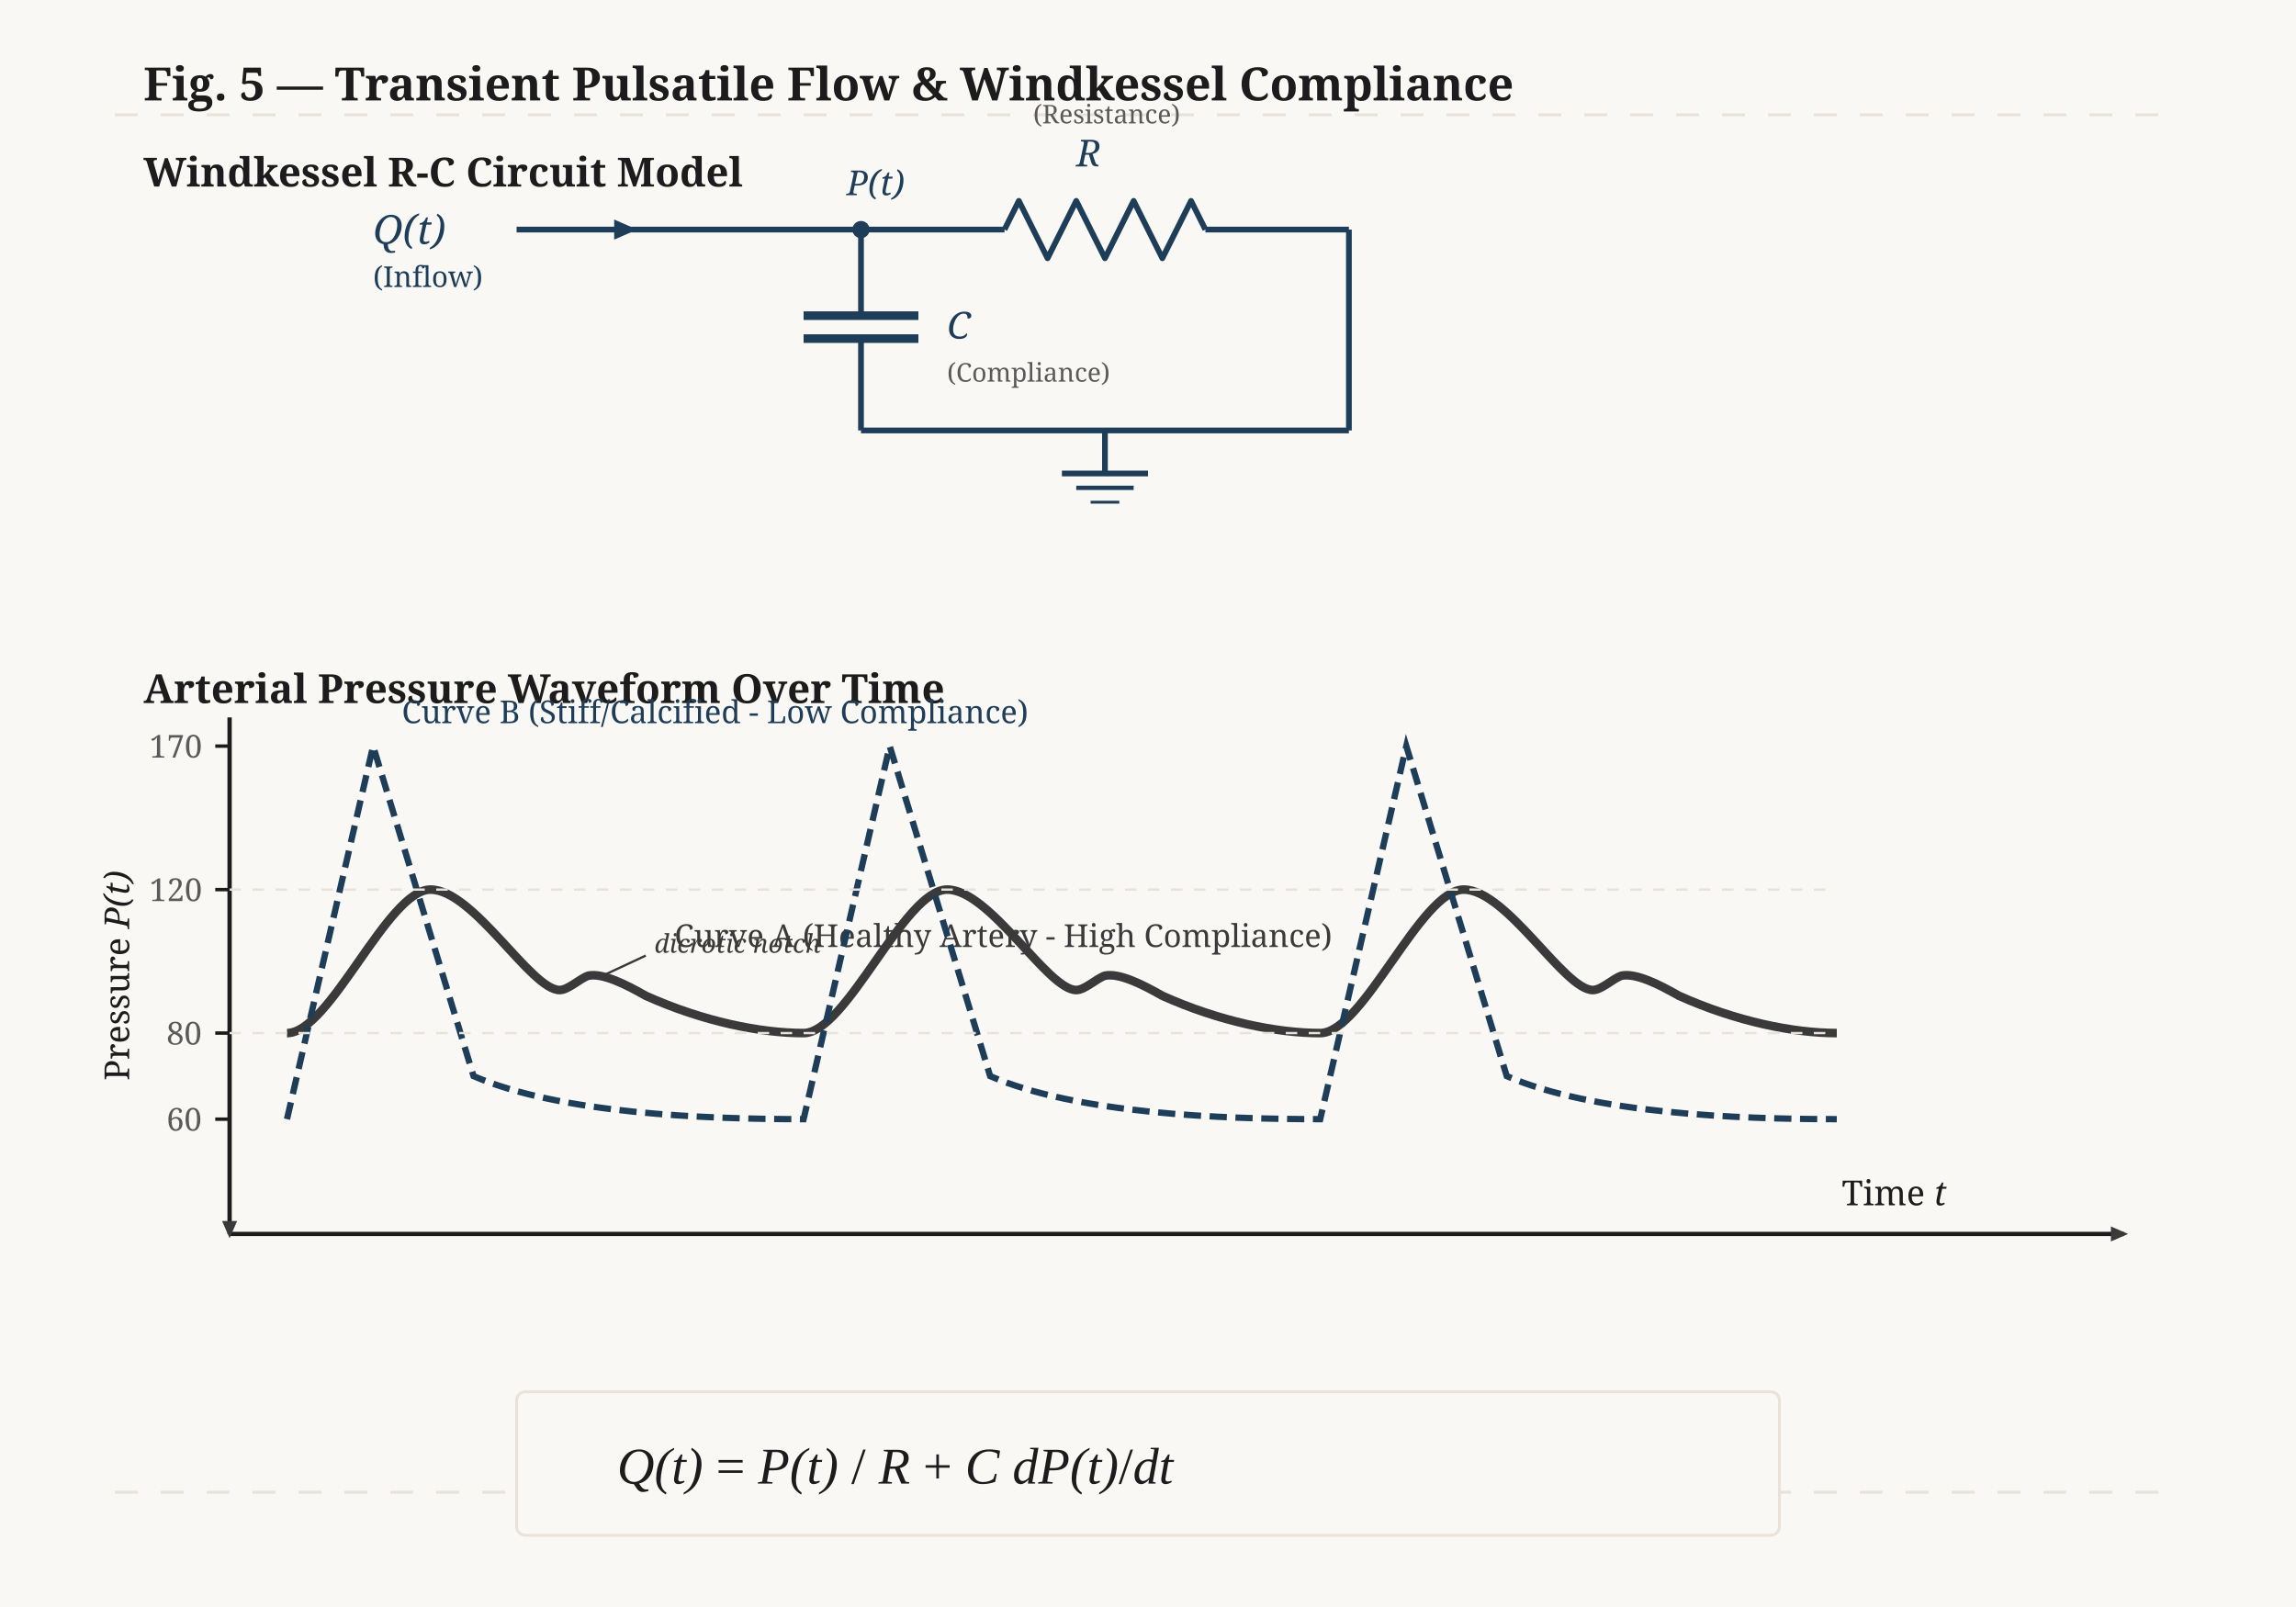
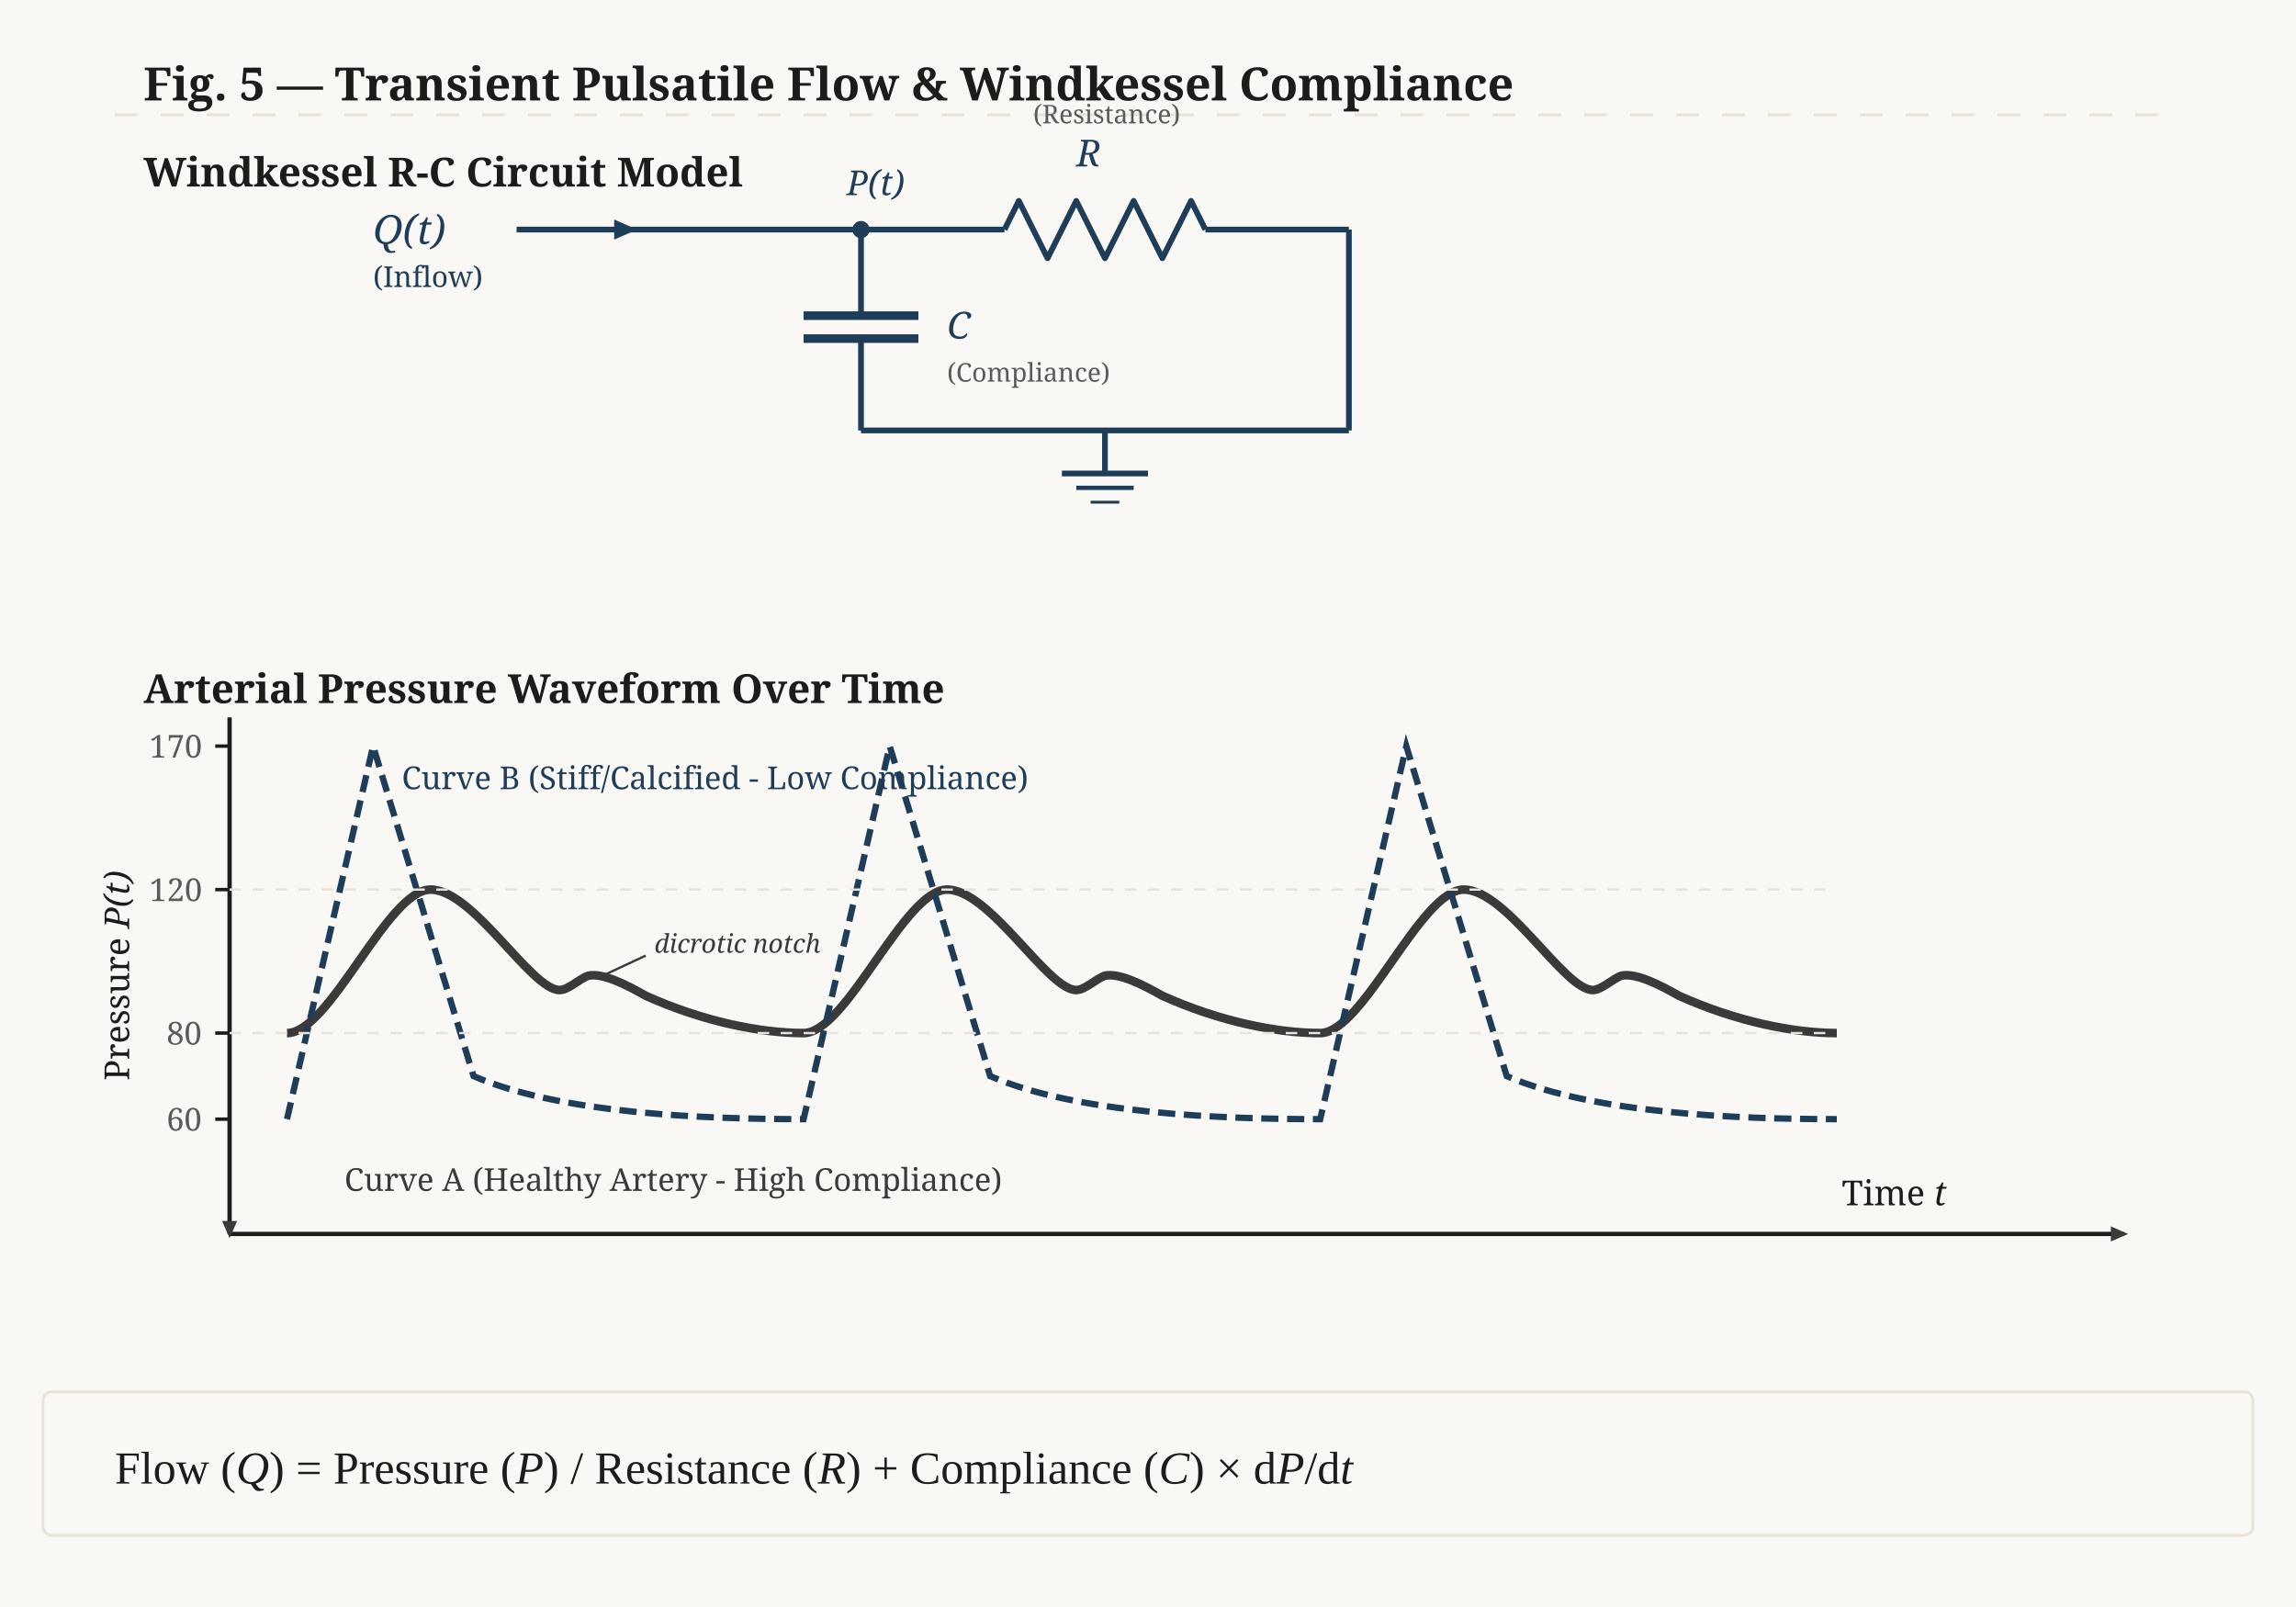
<svg xmlns="http://www.w3.org/2000/svg" viewBox="0 0 800 560" width="100%" height="100%">
  <defs>
    <marker id="arrow-blue" viewBox="0 0 10 10" refX="6" refY="5" markerWidth="5" markerHeight="5" orient="auto-start-reverse">
      <path d="M 0 1.5 L 8 5 L 0 8.5 z" fill="#1e3d59" />
    </marker>
    <marker id="arrow-charcoal" viewBox="0 0 10 10" refX="6" refY="5" markerWidth="5" markerHeight="5" orient="auto-start-reverse">
      <path d="M 0 1.5 L 8 5 L 0 8.5 z" fill="#3a3a3a" />
    </marker>
  </defs>
  <rect width="100%" height="100%" fill="#faf8f5" />
  <line x1="40" y1="40" x2="760" y2="40" stroke="#e8e2d8" stroke-width="1" stroke-dasharray="8,8" />
  <line x1="40" y1="520" x2="760" y2="520" stroke="#e8e2d8" stroke-width="1" stroke-dasharray="8,8" />
  <g transform="translate(0, 0)">
    <text x="50" y="65" font-family="Georgia, serif" font-size="14" font-weight="bold" fill="#1c1c1c">Windkessel R-C Circuit Model</text>
    <g transform="translate(180, 20)">
      <path d="M 0 60 L 40 60" stroke="#1e3d59" stroke-width="2" marker-end="url(#arrow-blue)" />
      <text x="-50" y="65" font-family="Georgia, serif" font-size="14" font-style="italic" fill="#1e3d59">Q(t)</text>
      <text x="-50" y="80" font-family="Georgia, serif" font-size="10" fill="#1e3d59">(Inflow)</text>
      <line x1="40" y1="60" x2="120" y2="60" stroke="#1e3d59" stroke-width="2" />
      <circle cx="120" cy="60" r="3" fill="#1e3d59" />
      <text x="115" y="48" font-family="Georgia, serif" font-size="12" font-style="italic" fill="#1e3d59">P(t)</text>
      <line x1="120" y1="60" x2="120" y2="90" stroke="#1e3d59" stroke-width="2" />
      <line x1="100" y1="90" x2="140" y2="90" stroke="#1e3d59" stroke-width="3" />
      <line x1="100" y1="98" x2="140" y2="98" stroke="#1e3d59" stroke-width="3" />
      <line x1="120" y1="98" x2="120" y2="130" stroke="#1e3d59" stroke-width="2" />
      <line x1="120" y1="60" x2="170" y2="60" stroke="#1e3d59" stroke-width="2" />
      <path d="M 170 60                 L 175 50                 L 185 70                 L 195 50                 L 205 70                 L 215 50                 L 225 70                 L 235 50                 L 240 60" fill="none" stroke="#1e3d59" stroke-width="2" stroke-linejoin="round" />
      <line x1="240" y1="60" x2="290" y2="60" stroke="#1e3d59" stroke-width="2" />
      <line x1="290" y1="60" x2="290" y2="130" stroke="#1e3d59" stroke-width="2" />
      <line x1="120" y1="130" x2="290" y2="130" stroke="#1e3d59" stroke-width="2" />
      <line x1="205" y1="130" x2="205" y2="145" stroke="#1e3d59" stroke-width="2" />
      <line x1="190" y1="145" x2="220" y2="145" stroke="#1e3d59" stroke-width="2" />
      <line x1="195" y1="150" x2="215" y2="150" stroke="#1e3d59" stroke-width="1.5" />
      <line x1="200" y1="155" x2="210" y2="155" stroke="#1e3d59" stroke-width="1" />
      <text x="150" y="98" font-family="Georgia, serif" font-size="13" font-style="italic" fill="#1e3d59">C</text>
      <text x="150" y="113" font-family="Georgia, serif" font-size="9" fill="#5a5a5a">(Compliance)</text>
      <text x="195" y="38" font-family="Georgia, serif" font-size="13" font-style="italic" fill="#1e3d59">R</text>
      <text x="180" y="23" font-family="Georgia, serif" font-size="9" fill="#5a5a5a">(Resistance)</text>
    </g>
  </g>
  <g transform="translate(0, 200)">
    <text x="50" y="45" font-family="Georgia, serif" font-size="14" font-weight="bold" fill="#1c1c1c">Arterial Pressure Waveform Over Time</text>
    <line x1="80" y1="230" x2="740" y2="230" stroke="#1c1c1c" stroke-width="1.5" marker-end="url(#arrow-charcoal)" />
    <line x1="80" y1="50" x2="80" y2="230" stroke="#1c1c1c" stroke-width="1.5" marker-end="url(#arrow-charcoal)" />
    <text x="45" y="140" font-family="Georgia, serif" font-size="12" fill="#1c1c1c" transform="rotate(-90 45 140)" text-anchor="middle">Pressure <tspan font-style="italic">P(t)</tspan>
    </text>
    <text x="660" y="220" font-family="Georgia, serif" font-size="12" fill="#1c1c1c" text-anchor="middle">Time <tspan font-style="italic">t</tspan>
    </text>
    <line x1="75" y1="190" x2="80" y2="190" stroke="#1c1c1c" stroke-width="1.2" />
    <text x="58" y="194" font-family="Georgia, serif" font-size="11" fill="#5a5a5a">60</text>
    <line x1="75" y1="160" x2="80" y2="160" stroke="#1c1c1c" stroke-width="1.2" />
    <text x="58" y="164" font-family="Georgia, serif" font-size="11" fill="#5a5a5a">80</text>
    <line x1="75" y1="110" x2="80" y2="110" stroke="#1c1c1c" stroke-width="1.2" />
    <text x="52" y="114" font-family="Georgia, serif" font-size="11" fill="#5a5a5a">120</text>
    <line x1="75" y1="60" x2="80" y2="60" stroke="#1c1c1c" stroke-width="1.2" />
    <text x="52" y="64" font-family="Georgia, serif" font-size="11" fill="#5a5a5a">170</text>
    <path d="M 100 160               C 115 160, 135 110, 150 110               C 165 110, 185 145, 195 145               C 198 145, 202 141, 205 140               C 210 139, 218 143, 225 147              C 245 156, 265 160, 280 160              C 295 160, 315 110, 330 110              C 345 110, 365 145, 375 145              C 378 145, 382 141, 385 140              C 390 139, 398 143, 405 147              C 425 156, 445 160, 460 160              C 475 160, 495 110, 510 110              C 525 110, 545 145, 555 145              C 558 145, 562 141, 565 140              C 570 139, 578 143, 585 147              C 605 156, 625 160, 640 160" fill="none" stroke="#3a3a3a" stroke-width="3" />
-     <text x="235" y="130" font-family="Georgia, serif" font-size="11" fill="#3a3a3a">Curve A (Healthy Artery - High Compliance)</text>
+     <text x="120" y="215" font-family="Georgia, serif" font-size="11" fill="#3a3a3a">Curve A (Healthy Artery - High Compliance)</text>
    <path d="M 210 140 L 225 133" stroke="#3a3a3a" stroke-width="0.8" />
    <text x="228" y="132" font-family="Georgia, serif" font-size="9" font-style="italic" fill="#3a3a3a">dicrotic notch</text>
    <path d="M 100 190               L 130 60              L 165 175              C 195 188, 245 190, 280 190              L 310 60              L 345 175              C 375 188, 425 190, 460 190              L 490 60              L 525 175              C 555 188, 605 190, 640 190" fill="none" stroke="#1e3d59" stroke-width="2.2" stroke-dasharray="6,3" />
-     <text x="140" y="52" font-family="Georgia, serif" font-size="11" fill="#1e3d59">Curve B (Stiff/Calcified - Low Compliance)</text>
+     <text x="140" y="75" font-family="Georgia, serif" font-size="11" fill="#1e3d59">Curve B (Stiff/Calcified - Low Compliance)</text>
    <line x1="80" y1="160" x2="640" y2="160" stroke="#e8e2d8" stroke-width="0.8" stroke-dasharray="4,4" />
    <line x1="80" y1="110" x2="640" y2="110" stroke="#e8e2d8" stroke-width="0.8" stroke-dasharray="4,4" />
  </g>
-   <g transform="translate(180, 485)">
-     <rect x="0" y="0" width="440" height="50" fill="#faf8f5" stroke="#e8e2d8" stroke-width="1" rx="3" />
-     <text x="35" y="32" font-family="Georgia, Times New Roman, serif" font-size="18" fill="#1c1c1c">
-       <tspan font-style="italic">Q(t)</tspan> = <tspan font-style="italic">P(t)</tspan> / <tspan font-style="italic">R</tspan> + <tspan font-style="italic">C</tspan>
-       <tspan font-style="italic">dP(t)</tspan>/<tspan font-style="italic">dt</tspan>
+   <g transform="translate(15, 485)">
+     <rect x="0" y="0" width="770" height="50" fill="#faf8f5" stroke="#e8e2d8" stroke-width="1" rx="3" />
+     <text x="25" y="32" font-family="Georgia, Times New Roman, serif" font-size="16" fill="#1c1c1c">
+       Flow (<tspan font-style="italic">Q</tspan>) = Pressure (<tspan font-style="italic">P</tspan>) / Resistance (<tspan font-style="italic">R</tspan>) + Compliance (<tspan font-style="italic">C</tspan>) × d<tspan font-style="italic">P</tspan>/d<tspan font-style="italic">t</tspan>
    </text>
  </g>
  <text x="50" y="35" font-family="Georgia, serif" font-size="16" font-weight="bold" fill="#1c1c1c">Fig. 5 — Transient Pulsatile Flow &amp; Windkessel Compliance</text>
</svg>
